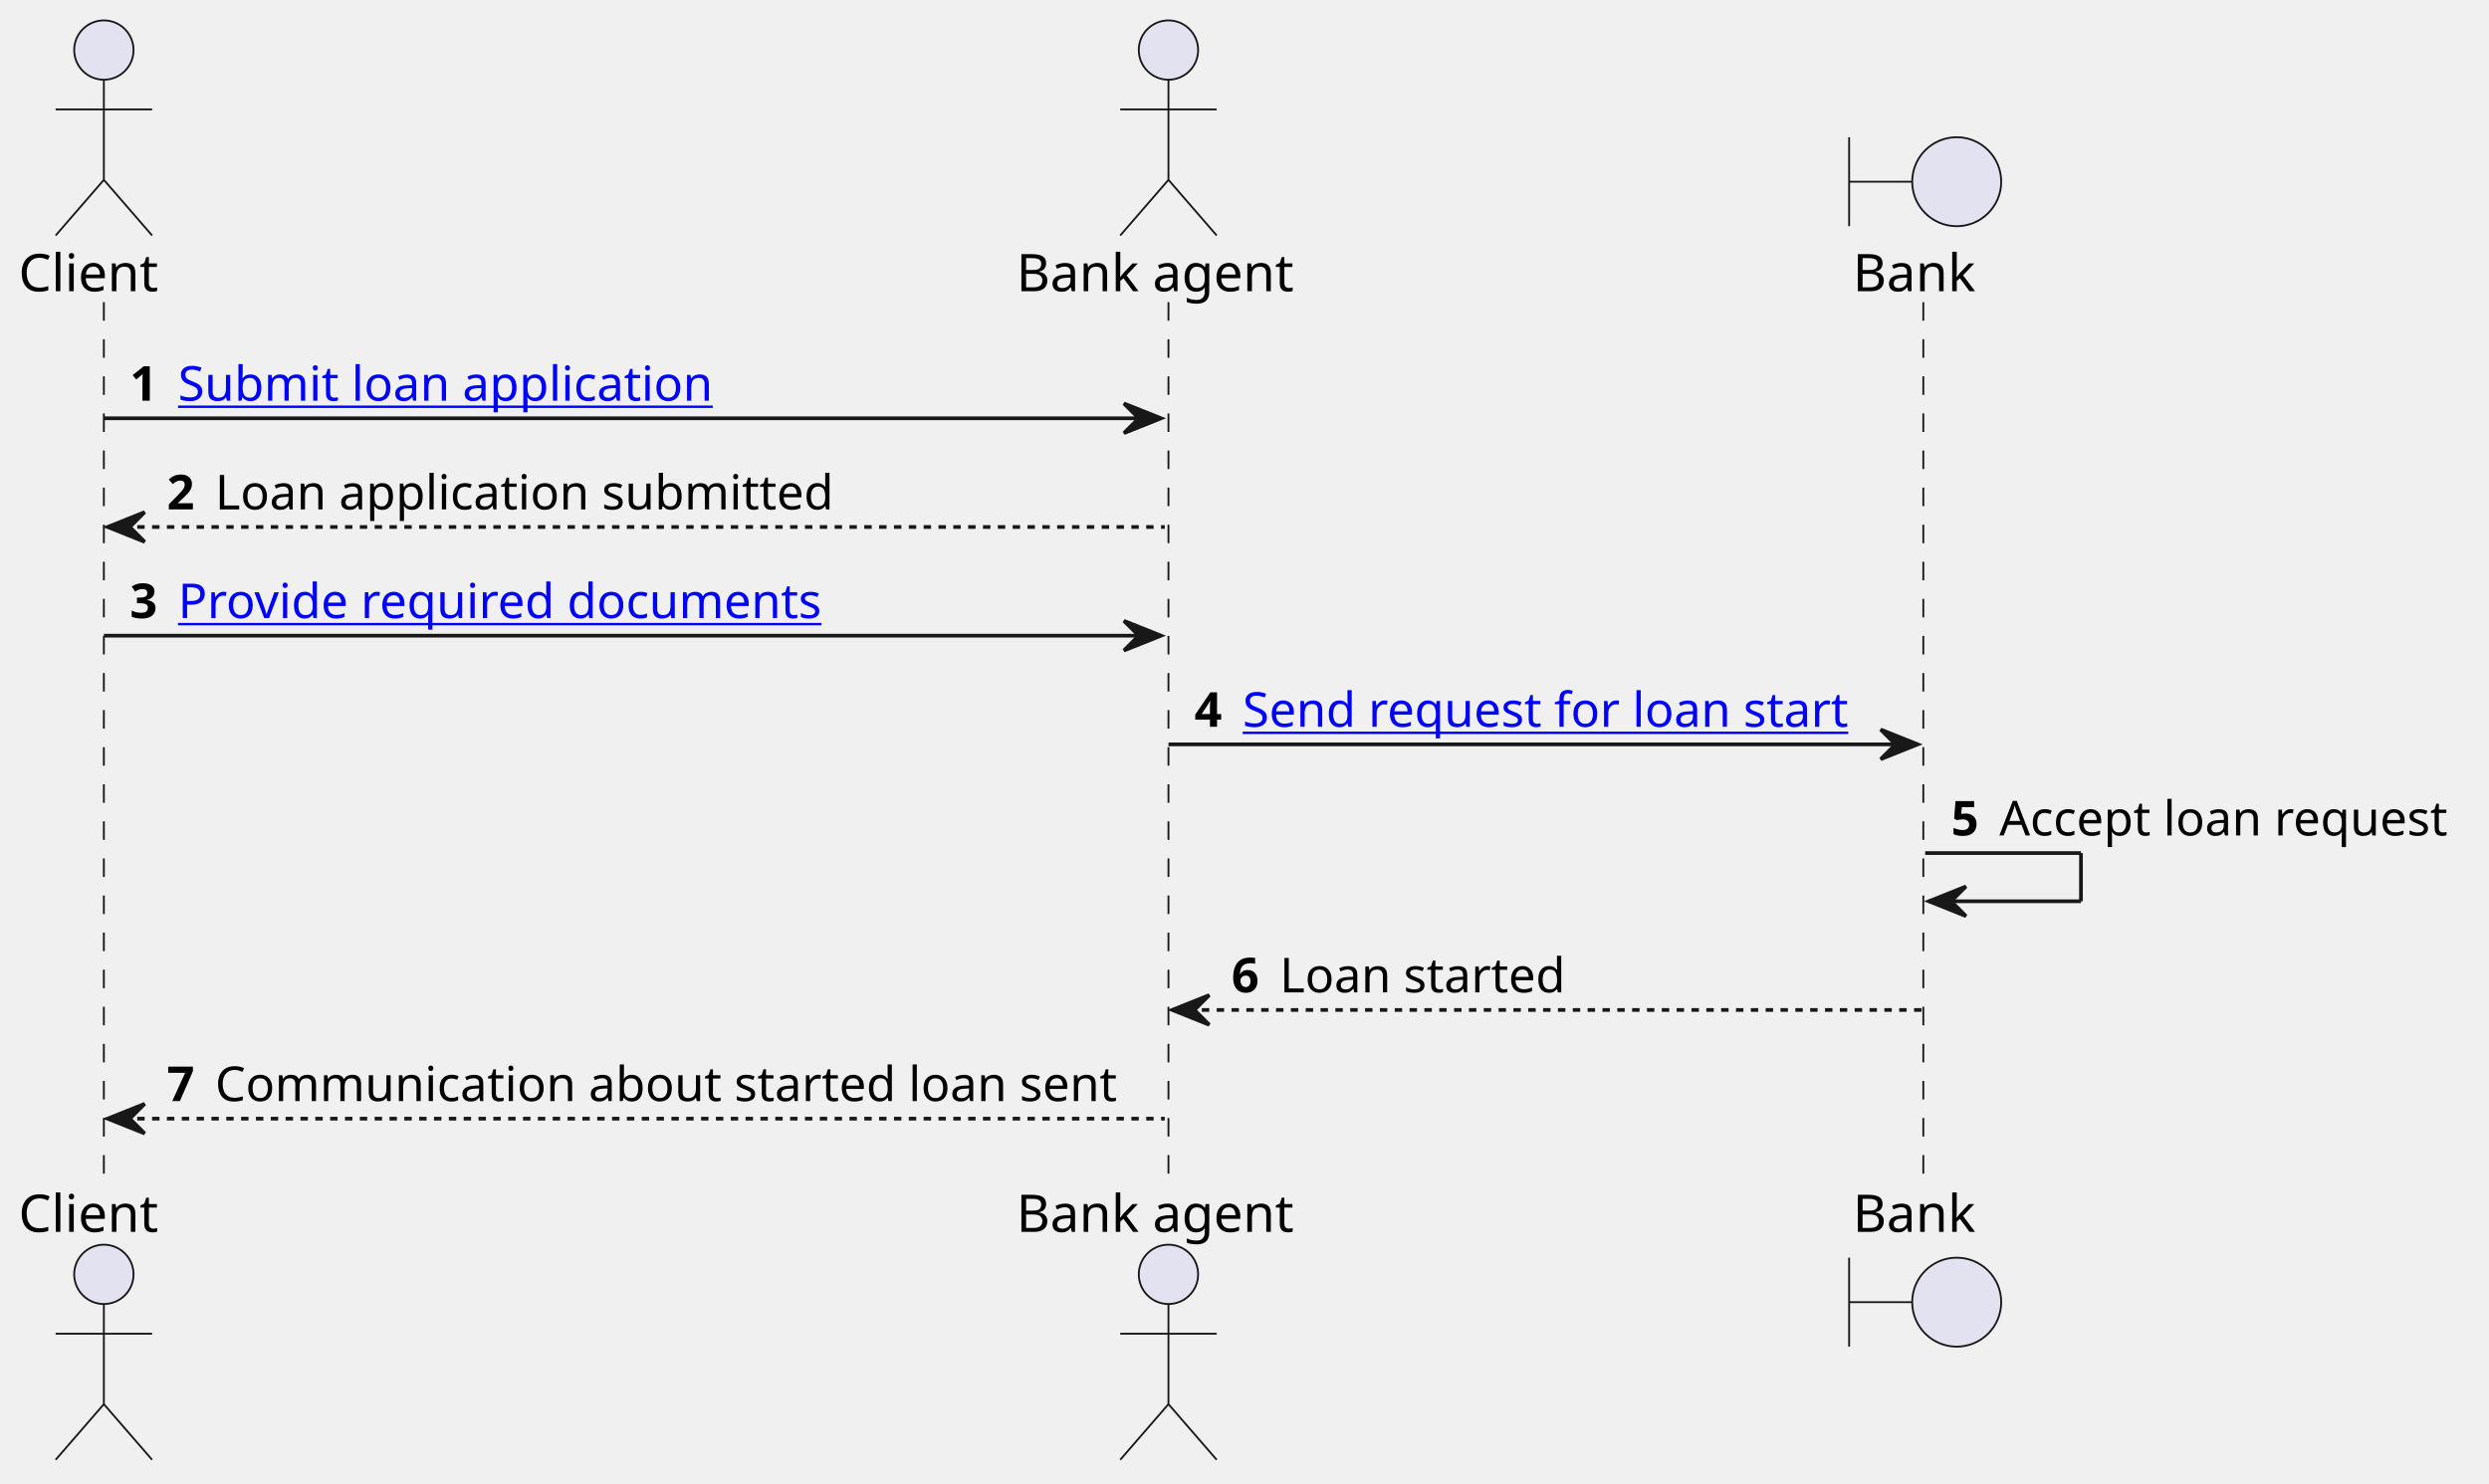
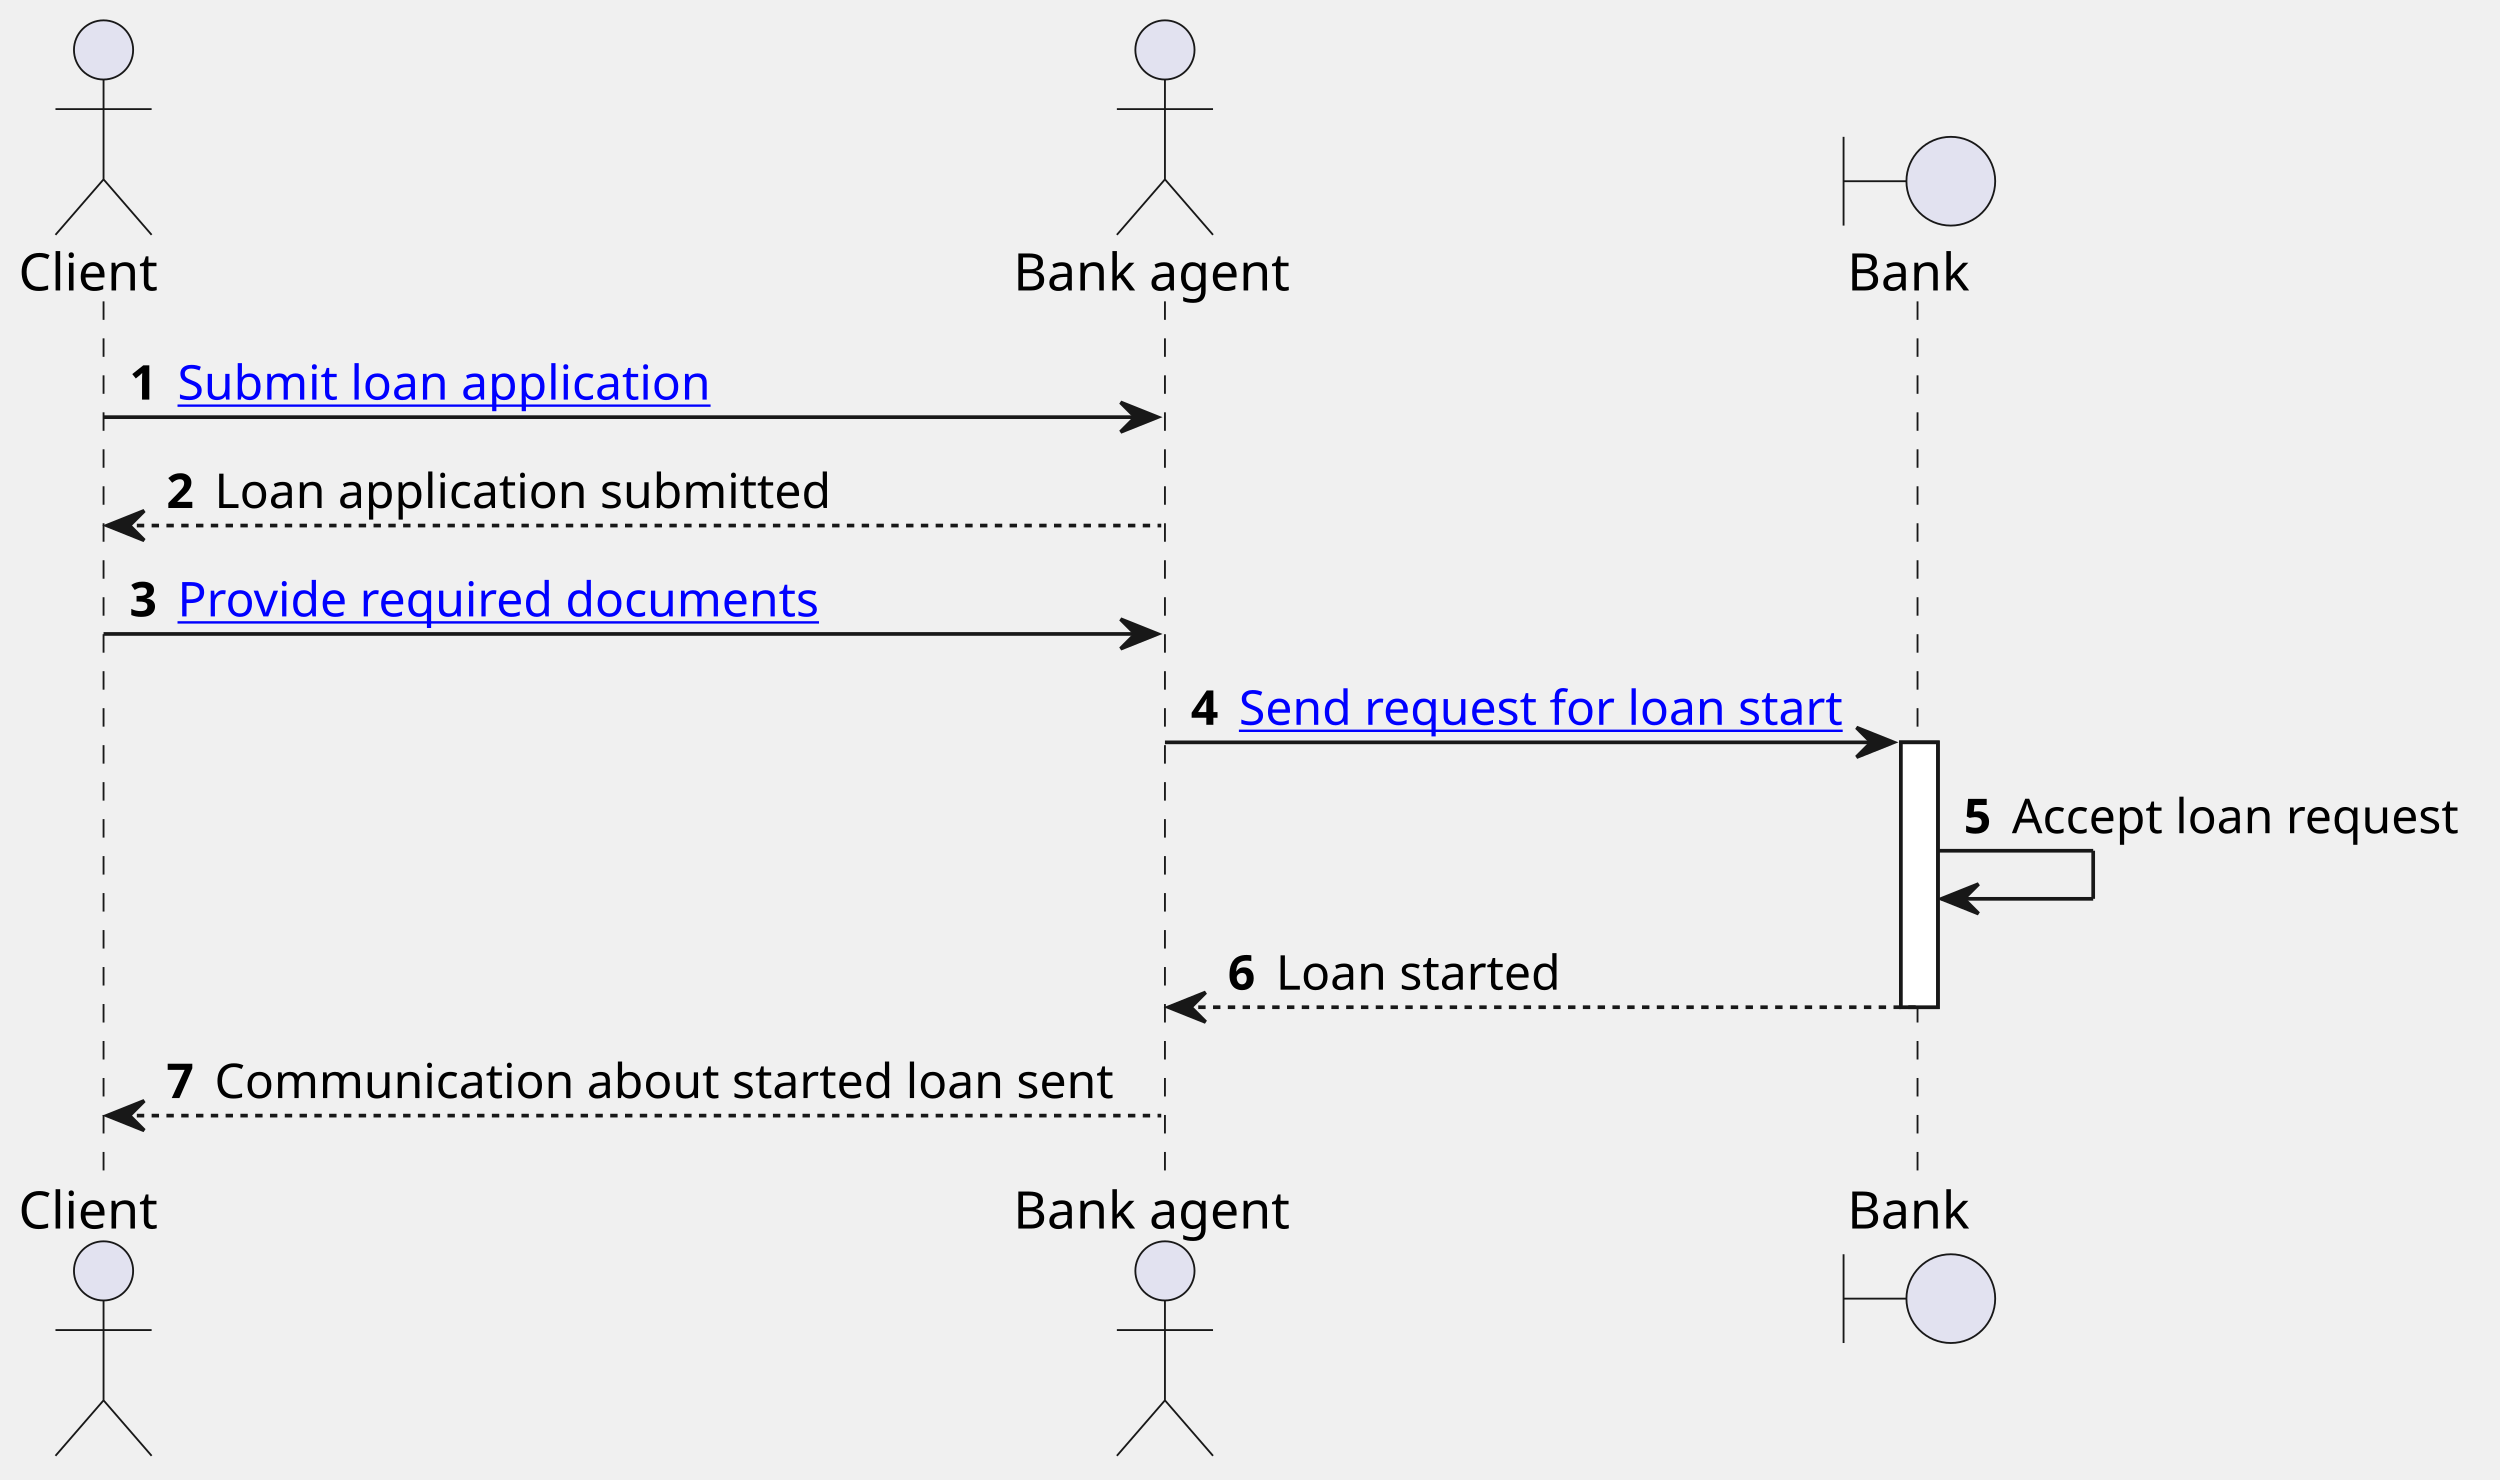
- <svg xmlns="http://www.w3.org/2000/svg" xmlns:xlink="http://www.w3.org/1999/xlink" contentStyleType="text/css" height="400px" preserveAspectRatio="none" style="width:671px;height:400px;background:#FFFFFF;" version="1.1" viewBox="0 0 671 400" width="671px" zoomAndPan="magnify">
+ <svg xmlns="http://www.w3.org/2000/svg" xmlns:xlink="http://www.w3.org/1999/xlink" contentStyleType="text/css" height="400px" preserveAspectRatio="none" style="width:676px;height:400px;background:#FFFFFF;" version="1.1" viewBox="0 0 676 400" width="676px" zoomAndPan="magnify">
  <defs />
  <g>
+     <rect fill="#FFFFFF" height="71.621" style="stroke:#181818;stroke-width:1.0;" width="10" x="514" y="200.731" />
    <line style="stroke:#181818;stroke-width:0.5;stroke-dasharray:5.0,5.0;" x1="28" x2="28" y1="81.488" y2="319.662" />
    <line style="stroke:#181818;stroke-width:0.5;stroke-dasharray:5.0,5.0;" x1="315" x2="315" y1="81.488" y2="319.662" />
    <line style="stroke:#181818;stroke-width:0.5;stroke-dasharray:5.0,5.0;" x1="518.5" x2="518.5" y1="81.488" y2="319.662" />
    <text fill="#000000" font-family="sans-serif" font-size="14" lengthAdjust="spacing" textLength="40" x="5" y="78.535">Client</text>
    <ellipse cx="28" cy="13.5" fill="#E2E2F0" rx="8" ry="8" style="stroke:#181818;stroke-width:0.5;" />
    <path d="M28,21.5 L28,48.5 M15,29.5 L41,29.5 M28,48.5 L15,63.5 M28,48.5 L41,63.5 " fill="none" style="stroke:#181818;stroke-width:0.5;" />
    <text fill="#000000" font-family="sans-serif" font-size="14" lengthAdjust="spacing" textLength="40" x="5" y="332.197">Client</text>
    <ellipse cx="28" cy="343.65" fill="#E2E2F0" rx="8" ry="8" style="stroke:#181818;stroke-width:0.5;" />
    <path d="M28,351.65 L28,378.65 M15,359.65 L41,359.65 M28,378.65 L15,393.65 M28,378.65 L41,393.65 " fill="none" style="stroke:#181818;stroke-width:0.5;" />
    <text fill="#000000" font-family="sans-serif" font-size="14" lengthAdjust="spacing" textLength="76" x="274" y="78.535">Bank agent</text>
    <ellipse cx="315" cy="13.5" fill="#E2E2F0" rx="8" ry="8" style="stroke:#181818;stroke-width:0.5;" />
    <path d="M315,21.5 L315,48.5 M302,29.5 L328,29.5 M315,48.5 L302,63.5 M315,48.5 L328,63.5 " fill="none" style="stroke:#181818;stroke-width:0.5;" />
    <text fill="#000000" font-family="sans-serif" font-size="14" lengthAdjust="spacing" textLength="76" x="274" y="332.197">Bank agent</text>
    <ellipse cx="315" cy="343.65" fill="#E2E2F0" rx="8" ry="8" style="stroke:#181818;stroke-width:0.5;" />
    <path d="M315,351.65 L315,378.65 M302,359.65 L328,359.65 M315,378.65 L302,393.65 M315,378.65 L328,393.65 " fill="none" style="stroke:#181818;stroke-width:0.5;" />
    <text fill="#000000" font-family="sans-serif" font-size="14" lengthAdjust="spacing" textLength="33" x="499.5" y="78.535">Bank</text>
    <path d="M498.5,37 L498.5,61 M498.5,49 L515.5,49 " fill="none" style="stroke:#181818;stroke-width:0.5;" />
    <ellipse cx="527.5" cy="49" fill="#E2E2F0" rx="12" ry="12" style="stroke:#181818;stroke-width:0.5;" />
    <text fill="#000000" font-family="sans-serif" font-size="14" lengthAdjust="spacing" textLength="33" x="499.5" y="332.197">Bank</text>
    <path d="M498.5,339.15 L498.5,363.15 M498.5,351.15 L515.5,351.15 " fill="none" style="stroke:#181818;stroke-width:0.5;" />
    <ellipse cx="527.5" cy="351.15" fill="#E2E2F0" rx="12" ry="12" style="stroke:#181818;stroke-width:0.5;" />
+     <rect fill="#FFFFFF" height="71.621" style="stroke:#181818;stroke-width:1.0;" width="10" x="514" y="200.731" />
    <polygon fill="#181818" points="303,108.799,313,112.799,303,116.799,307,112.799" style="stroke:#181818;stroke-width:1.0;" />
    <line style="stroke:#181818;stroke-width:1.0;" x1="28" x2="309" y1="112.799" y2="112.799" />
    <text fill="#000000" font-family="sans-serif" font-size="13" font-weight="bold" lengthAdjust="spacing" textLength="9" x="35" y="108.057">1</text>
    <a href="https://github.com/PawelJaworski/ddd-loan-application/blob/main/src/main/java/pl/javorek/ddd/service/applicationforloan/application/command/ApplicationForALoanCmdFacade.java" target="_top" title="https://github.com/PawelJaworski/ddd-loan-application/blob/main/src/main/java/pl/javorek/ddd/service/applicationforloan/application/command/ApplicationForALoanCmdFacade.java" xlink:actuate="onRequest" xlink:href="https://github.com/PawelJaworski/ddd-loan-application/blob/main/src/main/java/pl/javorek/ddd/service/applicationforloan/application/command/ApplicationForALoanCmdFacade.java" xlink:show="new" xlink:title="https://github.com/PawelJaworski/ddd-loan-application/blob/main/src/main/java/pl/javorek/ddd/service/applicationforloan/application/command/ApplicationForALoanCmdFacade.java" xlink:type="simple">
      <text fill="#0000FF" font-family="sans-serif" font-size="13" lengthAdjust="spacing" text-decoration="underline" textLength="149" x="48" y="108.057">Submit loan application</text>
    </a>
    <polygon fill="#181818" points="39,138.109,29,142.109,39,146.109,35,142.109" style="stroke:#181818;stroke-width:1.0;" />
    <line style="stroke:#181818;stroke-width:1.0;stroke-dasharray:2.0,2.0;" x1="33" x2="314" y1="142.109" y2="142.109" />
    <text fill="#000000" font-family="sans-serif" font-size="13" font-weight="bold" lengthAdjust="spacing" textLength="9" x="45" y="137.367">2</text>
    <text fill="#000000" font-family="sans-serif" font-size="13" lengthAdjust="spacing" textLength="172" x="58" y="137.367">Loan application submitted</text>
    <polygon fill="#181818" points="303,167.42,313,171.42,303,175.42,307,171.42" style="stroke:#181818;stroke-width:1.0;" />
    <line style="stroke:#181818;stroke-width:1.0;" x1="28" x2="309" y1="171.42" y2="171.42" />
    <text fill="#000000" font-family="sans-serif" font-size="13" font-weight="bold" lengthAdjust="spacing" textLength="9" x="35" y="166.678">3</text>
    <a href="https://github.com/PawelJaworski/ddd-loan-application/blob/main/src/main/java/pl/javorek/ddd/service/applicationforloan/application/command/ApplicationForALoanCmdFacade.java" target="_top" title="https://github.com/PawelJaworski/ddd-loan-application/blob/main/src/main/java/pl/javorek/ddd/service/applicationforloan/application/command/ApplicationForALoanCmdFacade.java" xlink:actuate="onRequest" xlink:href="https://github.com/PawelJaworski/ddd-loan-application/blob/main/src/main/java/pl/javorek/ddd/service/applicationforloan/application/command/ApplicationForALoanCmdFacade.java" xlink:show="new" xlink:title="https://github.com/PawelJaworski/ddd-loan-application/blob/main/src/main/java/pl/javorek/ddd/service/applicationforloan/application/command/ApplicationForALoanCmdFacade.java" xlink:type="simple">
      <text fill="#0000FF" font-family="sans-serif" font-size="13" lengthAdjust="spacing" text-decoration="underline" textLength="176" x="48" y="166.678">Provide required documents</text>
    </a>
-     <polygon fill="#181818" points="507,196.731,517,200.731,507,204.731,511,200.731" style="stroke:#181818;stroke-width:1.0;" />
-     <line style="stroke:#181818;stroke-width:1.0;" x1="315" x2="513" y1="200.731" y2="200.731" />
+     <polygon fill="#181818" points="502,196.731,512,200.731,502,204.731,506,200.731" style="stroke:#181818;stroke-width:1.0;" />
+     <line style="stroke:#181818;stroke-width:1.0;" x1="315" x2="508" y1="200.731" y2="200.731" />
    <text fill="#000000" font-family="sans-serif" font-size="13" font-weight="bold" lengthAdjust="spacing" textLength="9" x="322" y="195.988">4</text>
    <a href="https://github.com/PawelJaworski/ddd-loan-application/blob/main/src/main/java/pl/javorek/ddd/service/applicationforloan/application/command/ApplicationForALoanCmdFacade.java" target="_top" title="https://github.com/PawelJaworski/ddd-loan-application/blob/main/src/main/java/pl/javorek/ddd/service/applicationforloan/application/command/ApplicationForALoanCmdFacade.java" xlink:actuate="onRequest" xlink:href="https://github.com/PawelJaworski/ddd-loan-application/blob/main/src/main/java/pl/javorek/ddd/service/applicationforloan/application/command/ApplicationForALoanCmdFacade.java" xlink:show="new" xlink:title="https://github.com/PawelJaworski/ddd-loan-application/blob/main/src/main/java/pl/javorek/ddd/service/applicationforloan/application/command/ApplicationForALoanCmdFacade.java" xlink:type="simple">
      <text fill="#0000FF" font-family="sans-serif" font-size="13" lengthAdjust="spacing" text-decoration="underline" textLength="167" x="335" y="195.988">Send request for loan start</text>
    </a>
-     <line style="stroke:#181818;stroke-width:1.0;" x1="519" x2="561" y1="230.041" y2="230.041" />
-     <line style="stroke:#181818;stroke-width:1.0;" x1="561" x2="561" y1="230.041" y2="243.041" />
-     <line style="stroke:#181818;stroke-width:1.0;" x1="520" x2="561" y1="243.041" y2="243.041" />
-     <polygon fill="#181818" points="530,239.041,520,243.041,530,247.041,526,243.041" style="stroke:#181818;stroke-width:1.0;" />
-     <text fill="#000000" font-family="sans-serif" font-size="13" font-weight="bold" lengthAdjust="spacing" textLength="9" x="526" y="225.299">5</text>
-     <text fill="#000000" font-family="sans-serif" font-size="13" lengthAdjust="spacing" textLength="125" x="539" y="225.299">Accept loan request</text>
+     <line style="stroke:#181818;stroke-width:1.0;" x1="524" x2="566" y1="230.041" y2="230.041" />
+     <line style="stroke:#181818;stroke-width:1.0;" x1="566" x2="566" y1="230.041" y2="243.041" />
+     <line style="stroke:#181818;stroke-width:1.0;" x1="525" x2="566" y1="243.041" y2="243.041" />
+     <polygon fill="#181818" points="535,239.041,525,243.041,535,247.041,531,243.041" style="stroke:#181818;stroke-width:1.0;" />
+     <text fill="#000000" font-family="sans-serif" font-size="13" font-weight="bold" lengthAdjust="spacing" textLength="9" x="531" y="225.299">5</text>
+     <text fill="#000000" font-family="sans-serif" font-size="13" lengthAdjust="spacing" textLength="125" x="544" y="225.299">Accept loan request</text>
    <polygon fill="#181818" points="326,268.352,316,272.352,326,276.352,322,272.352" style="stroke:#181818;stroke-width:1.0;" />
    <line style="stroke:#181818;stroke-width:1.0;stroke-dasharray:2.0,2.0;" x1="320" x2="518" y1="272.352" y2="272.352" />
    <text fill="#000000" font-family="sans-serif" font-size="13" font-weight="bold" lengthAdjust="spacing" textLength="9" x="332" y="267.609">6</text>
    <text fill="#000000" font-family="sans-serif" font-size="13" lengthAdjust="spacing" textLength="78" x="345" y="267.609">Loan started</text>
    <polygon fill="#181818" points="39,297.662,29,301.662,39,305.662,35,301.662" style="stroke:#181818;stroke-width:1.0;" />
    <line style="stroke:#181818;stroke-width:1.0;stroke-dasharray:2.0,2.0;" x1="33" x2="314" y1="301.662" y2="301.662" />
    <text fill="#000000" font-family="sans-serif" font-size="13" font-weight="bold" lengthAdjust="spacing" textLength="9" x="45" y="296.92">7</text>
    <text fill="#000000" font-family="sans-serif" font-size="13" lengthAdjust="spacing" textLength="250" x="58" y="296.92">Communication about started loan sent</text>
  </g>
</svg>
